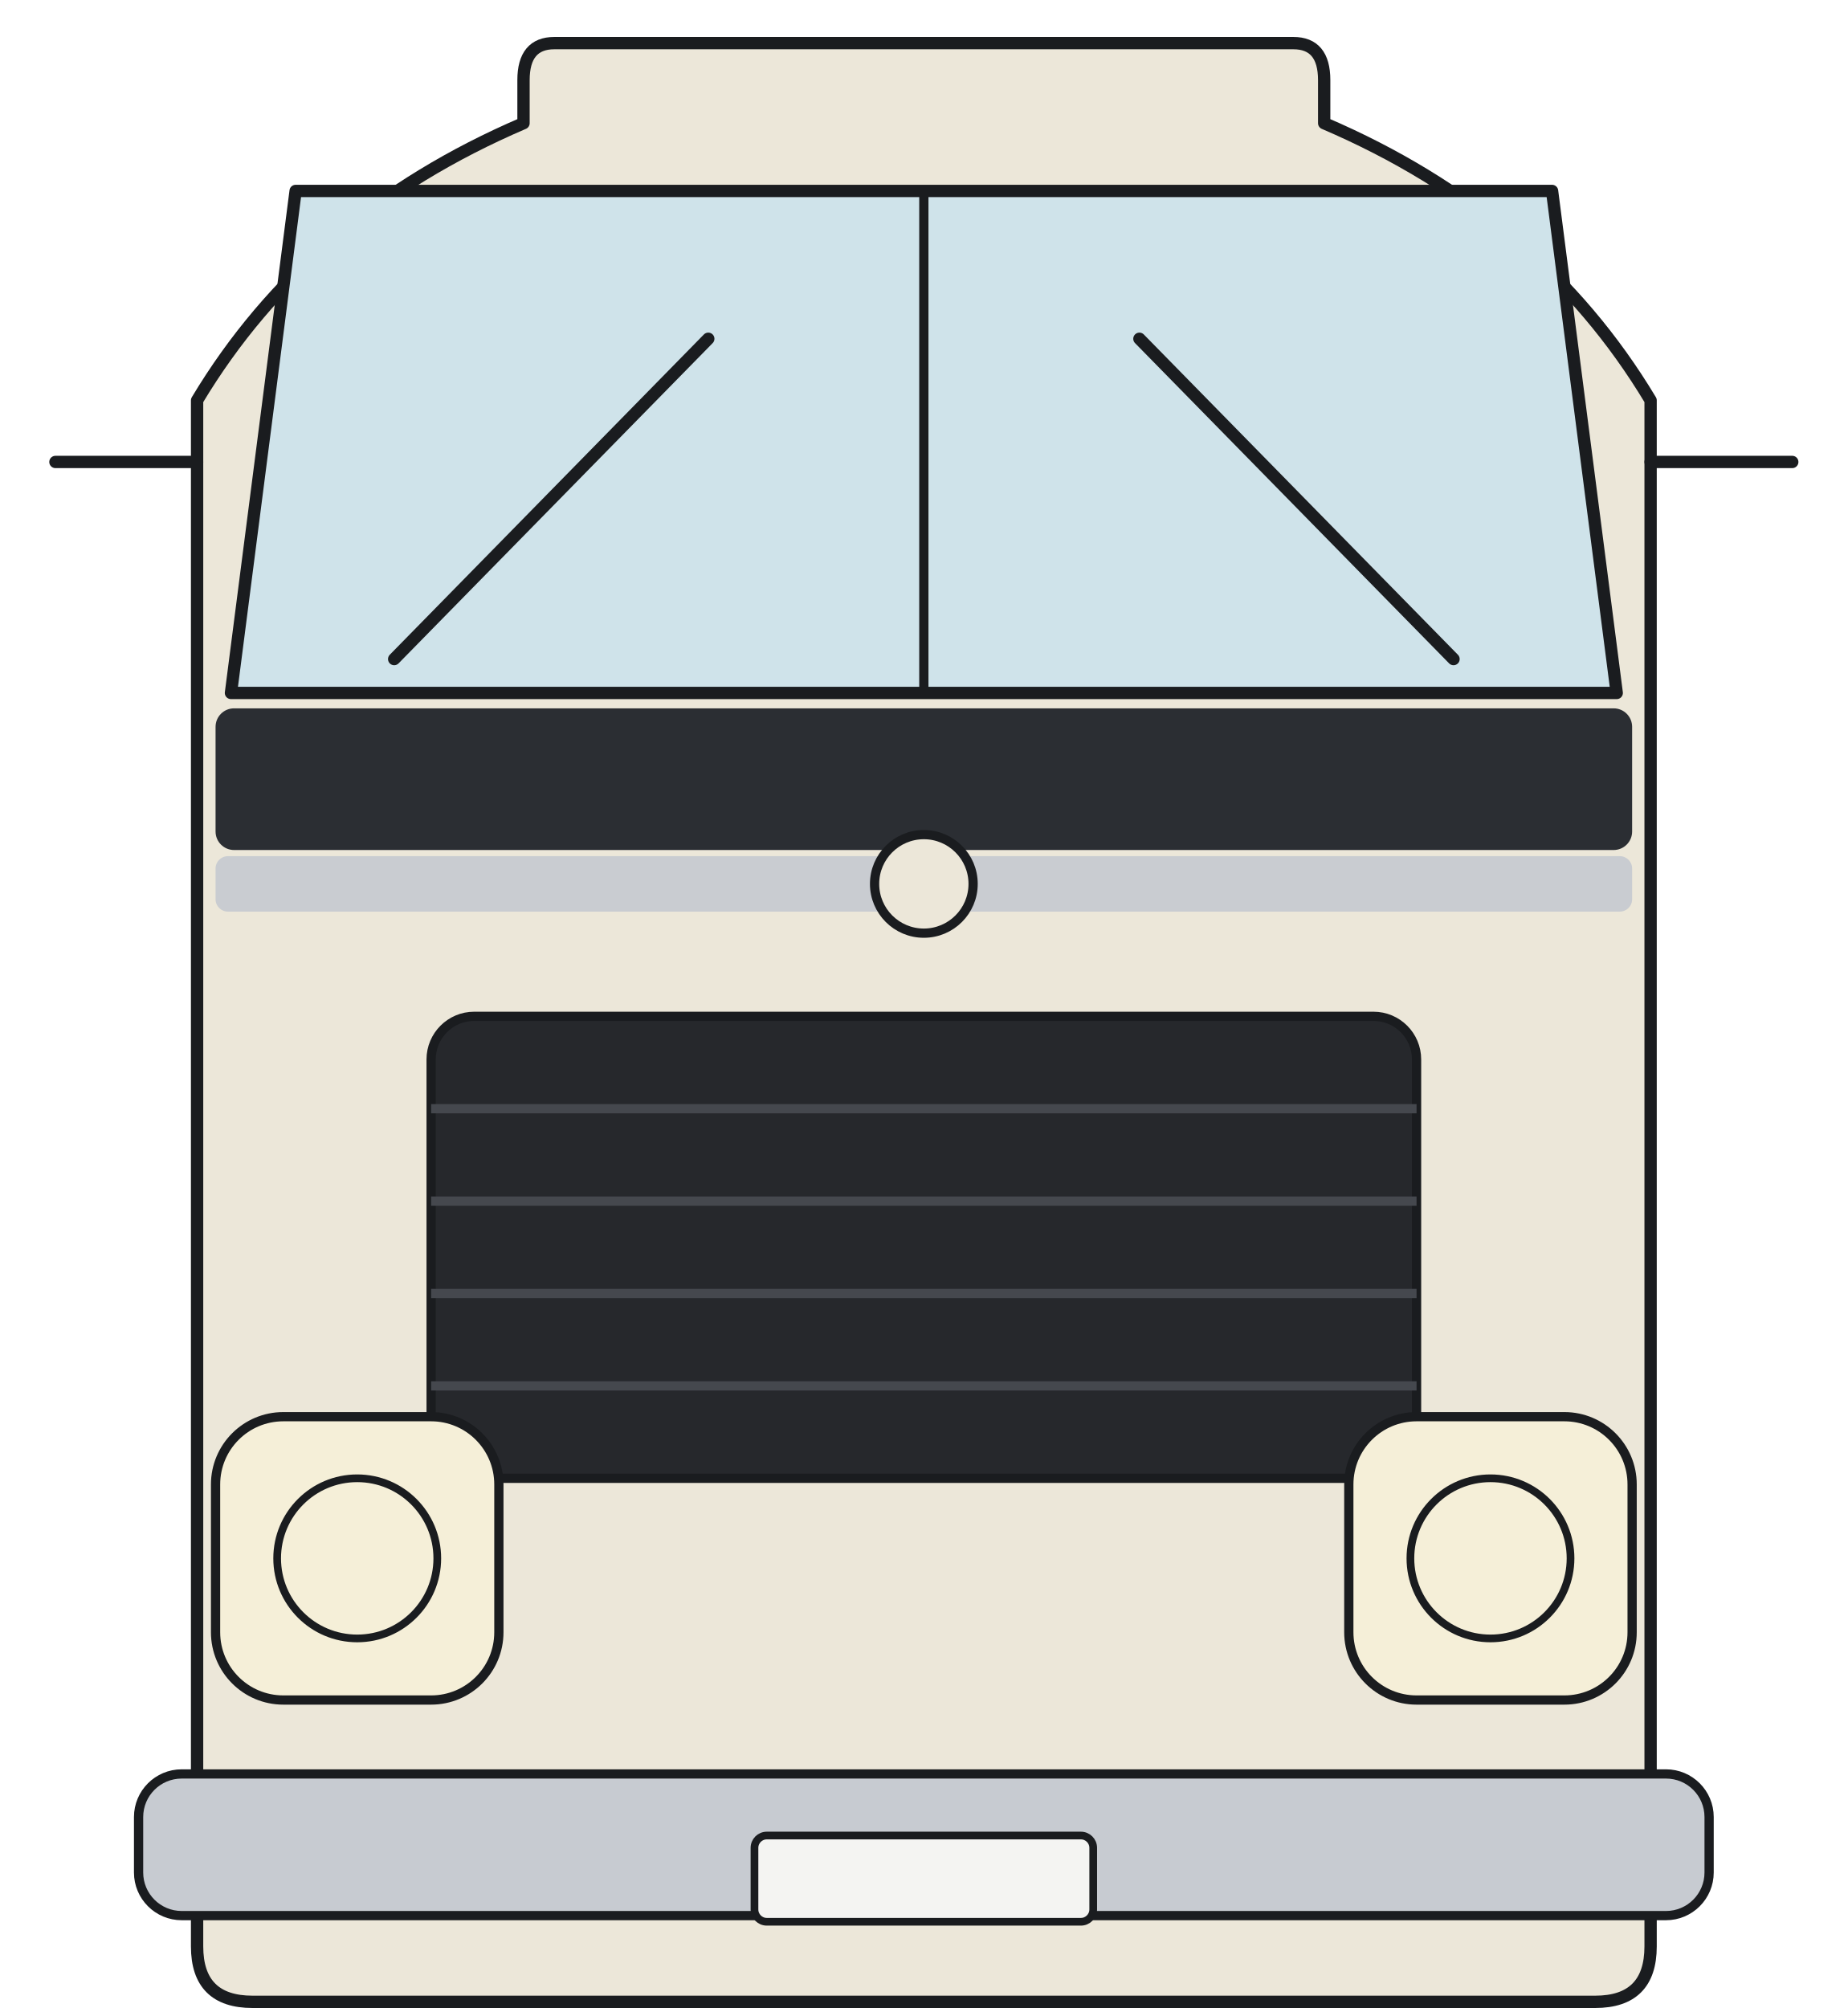
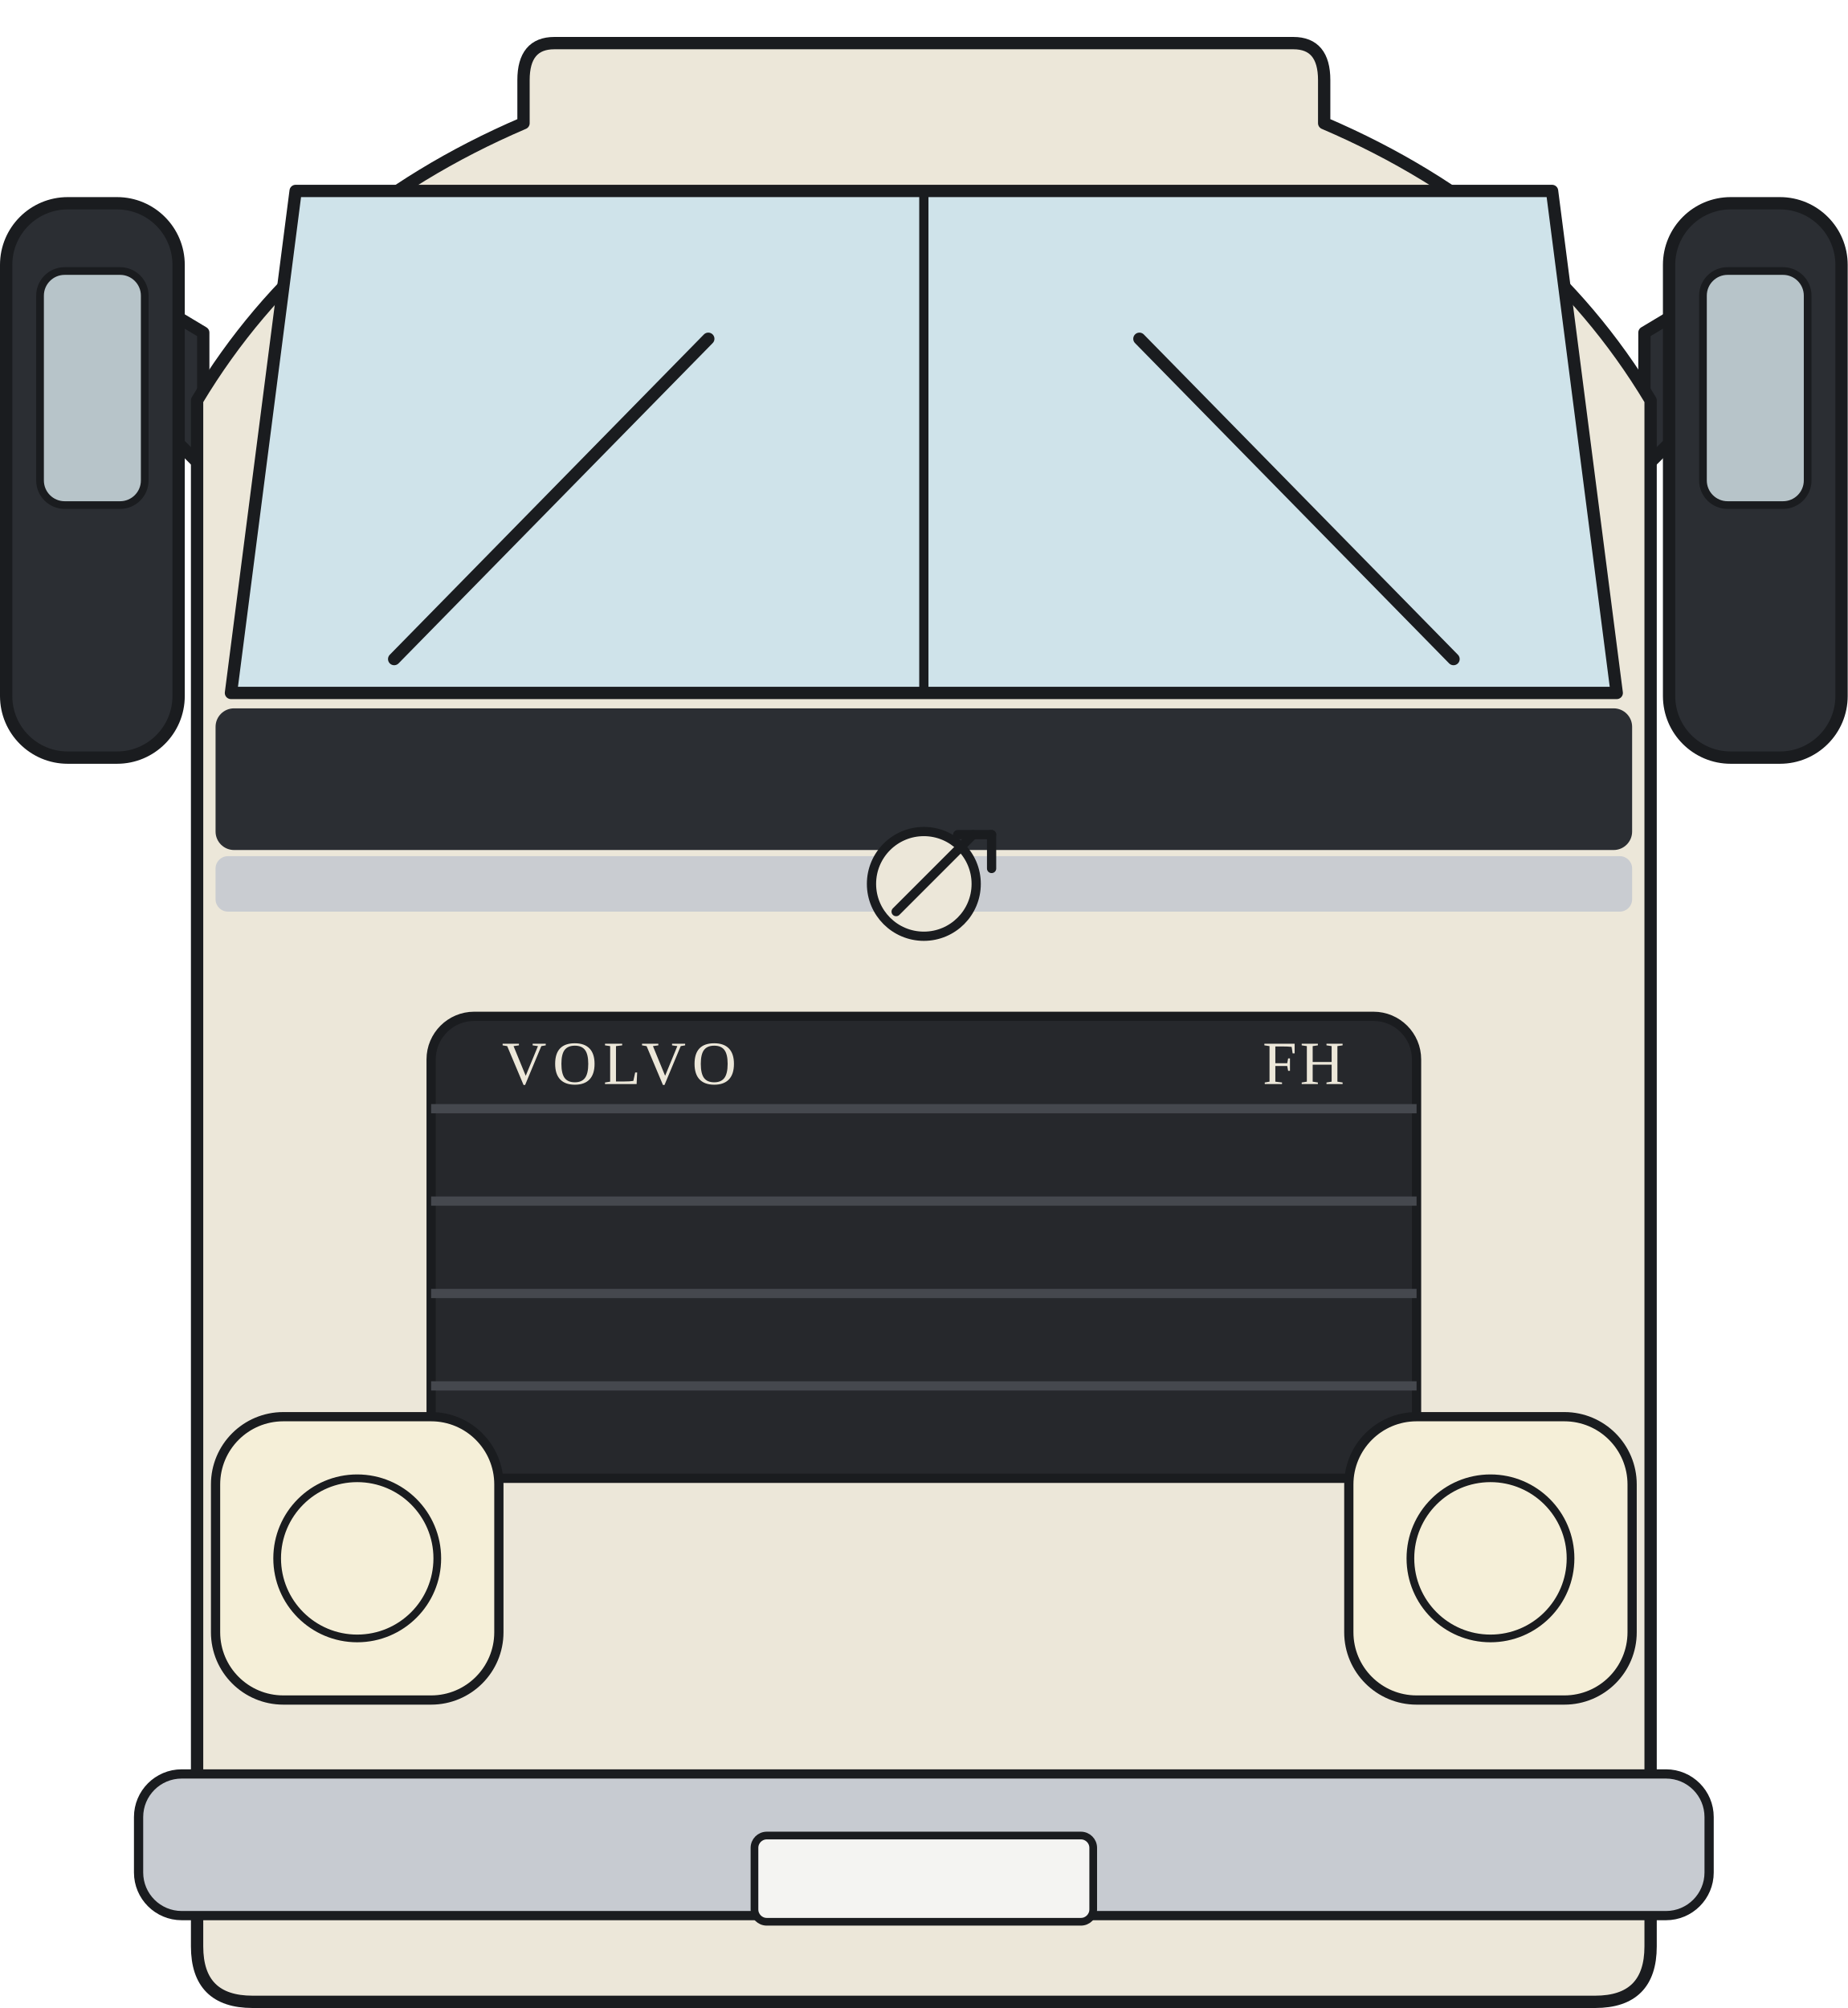
- <svg xmlns="http://www.w3.org/2000/svg" viewBox="0 0 600 652" role="img" aria-label="Schematyczny rysunek kabiny ciężarówki typu Volvo FH, widok z przodu">
+ <svg xmlns="http://www.w3.org/2000/svg" viewBox="0 0 600 652" role="img" aria-label="Schematyczny rysunek kabiny ciężarówki Volvo FH, widok z przodu">
+   <g stroke="#1a1c1f" stroke-width="4" stroke-linejoin="round">
+     <polygon points="56,102 56,142 66,152 66,108" fill="#2b2e33" />
+     <rect x="2" y="66" width="56" height="180" rx="20" fill="#2b2e33" />
+     <rect x="13" y="88" width="34" height="76" rx="8" fill="#b7c4c9" stroke-width="2.5" />
+     <polygon points="544,102 544,142 534,152 534,108" fill="#2b2e33" />
+     <rect x="542" y="66" width="56" height="180" rx="20" fill="#2b2e33" />
+     <rect x="553" y="88" width="34" height="76" rx="8" fill="#b7c4c9" stroke-width="2.5" />
+   </g>
  <path d="M180,14            L420,14            Q430,14 430,26            L430,40            Q500,70 536,130            L536,632            Q536,650 518,650            L82,650            Q64,650 64,632            L64,130            Q100,70 170,40            L170,26            Q170,14 180,14 Z" fill="#ece7d9" stroke="#1a1c1f" stroke-width="4" stroke-linejoin="round" />
  <path d="M96,62 L504,62 L525,225 L75,225 Z" fill="#cfe3ea" stroke="#1a1c1f" stroke-width="4" stroke-linejoin="round" />
  <line x1="300" y1="62" x2="300" y2="225" stroke="#1a1c1f" stroke-width="3" />
  <path d="M128,214 L230,110" fill="none" stroke="#1a1c1f" stroke-width="4" stroke-linecap="round" />
  <path d="M472,214 L370,110" fill="none" stroke="#1a1c1f" stroke-width="4" stroke-linecap="round" />
  <rect x="70" y="230" width="460" height="46" rx="6" fill="#2b2e33" />
  <rect x="70" y="278" width="460" height="18" rx="4" fill="#c9ccd1" />
-   <circle cx="300" cy="287" r="16" fill="#ece7d9" stroke="#1a1c1f" stroke-width="3" />
+   <circle cx="300" cy="287" r="17" fill="#ece7d9" stroke="#1a1c1f" stroke-width="3" />
+   <line x1="291" y1="296" x2="316" y2="271" stroke="#1a1c1f" stroke-width="3" stroke-linecap="round" />
+   <line x1="311" y1="271" x2="322" y2="271" stroke="#1a1c1f" stroke-width="3" stroke-linecap="round" />
+   <line x1="322" y1="271" x2="322" y2="282" stroke="#1a1c1f" stroke-width="3" stroke-linecap="round" />
  <rect x="140" y="330" width="320" height="150" rx="14" fill="#26282c" stroke="#1a1c1f" stroke-width="3" />
  <line x1="140" y1="360" x2="460" y2="360" stroke="#45484e" stroke-width="3" />
  <line x1="140" y1="390" x2="460" y2="390" stroke="#45484e" stroke-width="3" />
  <line x1="140" y1="420" x2="460" y2="420" stroke="#45484e" stroke-width="3" />
  <line x1="140" y1="450" x2="460" y2="450" stroke="#45484e" stroke-width="3" />
+   <text x="163" y="352" font-family="Georgia, 'Times New Roman', serif" font-size="20" letter-spacing="2" fill="#ece7d9">VOLVO</text>
+   <text x="410" y="352" font-family="Georgia, 'Times New Roman', serif" font-size="20" letter-spacing="1" fill="#ece7d9">FH</text>
  <rect x="70" y="460" width="92" height="92" rx="22" fill="#f5efd8" stroke="#1a1c1f" stroke-width="3" />
  <circle cx="116" cy="506" r="26" fill="none" stroke="#1a1c1f" stroke-width="2.5" />
  <rect x="438" y="460" width="92" height="92" rx="22" fill="#f5efd8" stroke="#1a1c1f" stroke-width="3" />
  <circle cx="484" cy="506" r="26" fill="none" stroke="#1a1c1f" stroke-width="2.5" />
  <rect x="45" y="576" width="510" height="46" rx="14" fill="#c7cbd1" stroke="#1a1c1f" stroke-width="3" />
  <rect x="245" y="596" width="110" height="28" rx="4" fill="#f4f4f2" stroke="#1a1c1f" stroke-width="2.5" />
-   <path d="M64,150 L18,150" fill="none" stroke="#1a1c1f" stroke-width="4" stroke-linecap="round" />
-   <path d="M536,150 L582,150" fill="none" stroke="#1a1c1f" stroke-width="4" stroke-linecap="round" />
</svg>
